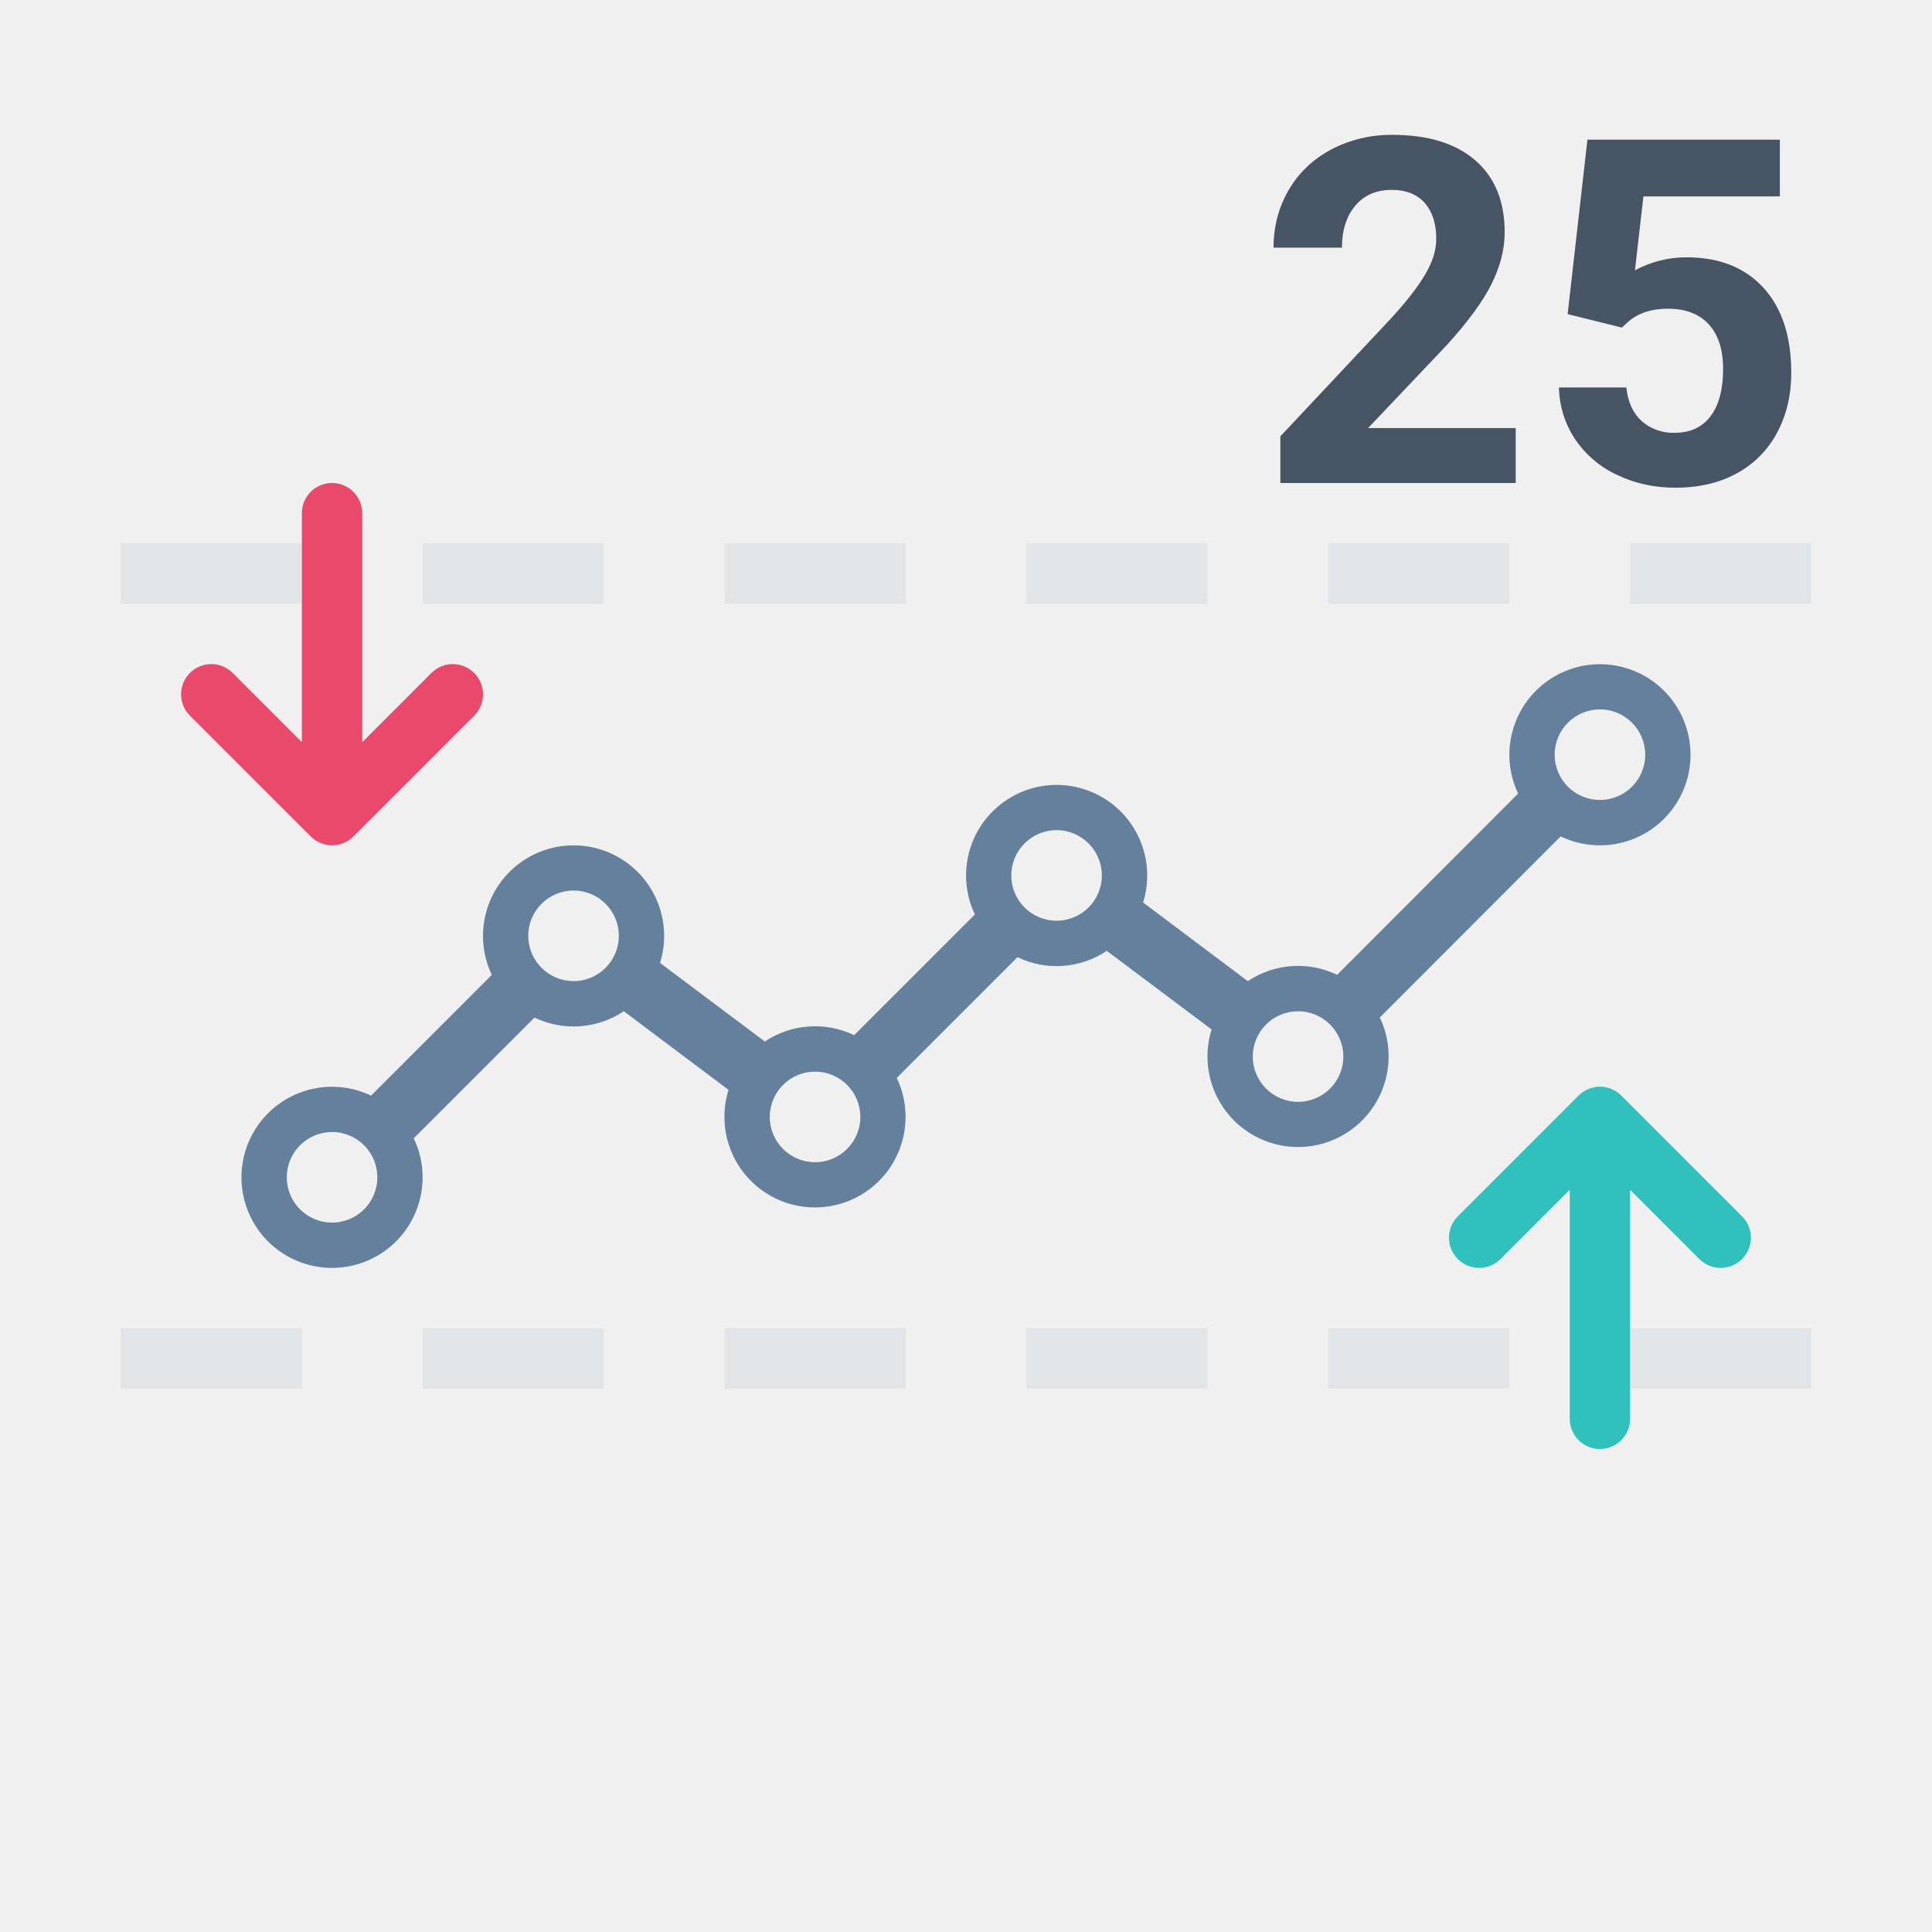
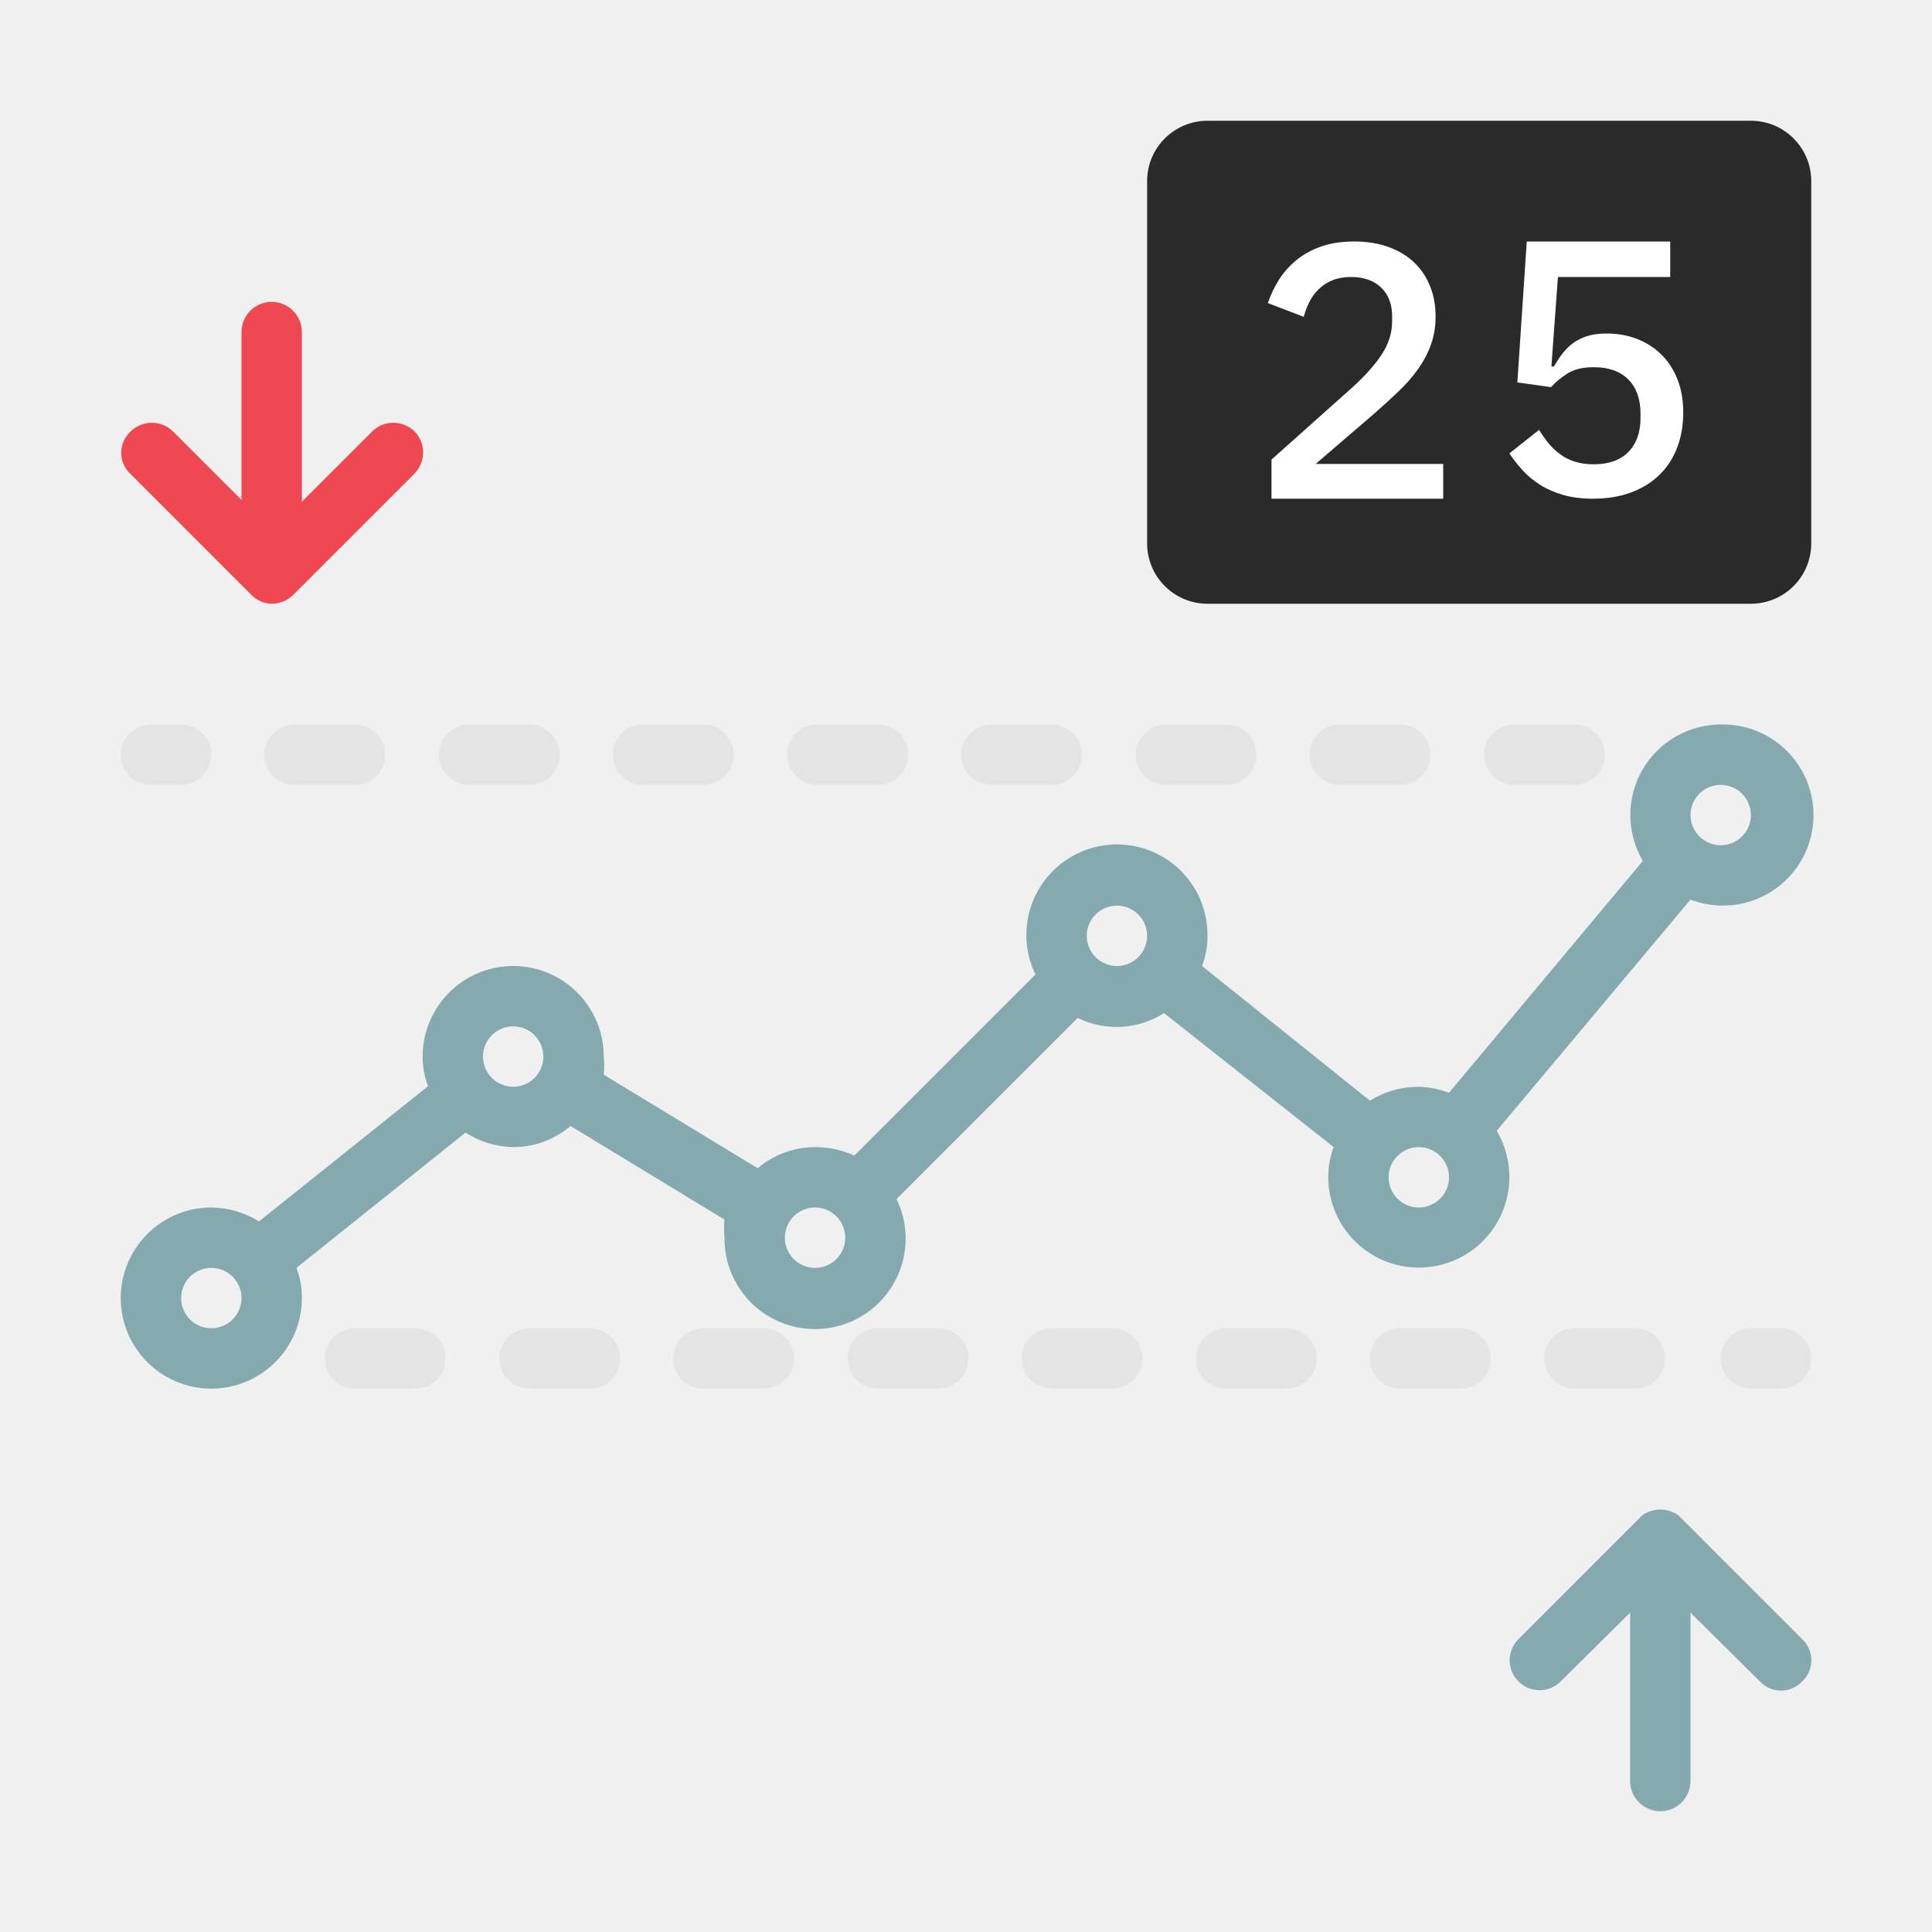
- <svg xmlns="http://www.w3.org/2000/svg" width="32" height="32" viewBox="0 0 32 32">
-   <g stroke="none" fill="none" fill-rule="evenodd">
-     <path fill="#64809C" fill-opacity=".109" d="M2 9h3v1H2V9zm5 0h3v1H7V9zm5 0h3v1h-3V9zm5 0h3v1h-3V9zm5 0h3v1h-3V9zm5 0h3v1h-3V9zM2 22h3v1H2v-1zm5 0h3v1H7v-1zm5 0h3v1h-3v-1zm5 0h3v1h-3v-1zm5 0h3v1h-3v-1zm5 0h3v1h-3v-1z" />
-     <path fill="#465463" d="M25.105 8h-3.898v-.773l1.84-1.961c.252-.276.44-.517.56-.723.122-.206.182-.401.182-.586 0-.253-.064-.451-.191-.596-.128-.144-.31-.216-.547-.216-.255 0-.457.087-.604.263-.147.176-.22.407-.22.694h-1.133c0-.347.082-.663.248-.95.165-.286.399-.51.701-.673a2.131 2.131 0 0 1 1.027-.245c.586 0 1.041.141 1.366.422.324.282.486.679.486 1.192 0 .28-.073.567-.219.859-.146.292-.396.632-.75 1.02L22.66 7.09h2.445V8zm.86-2.797l.328-2.89h3.187v.94H27.22l-.14 1.224a1.79 1.79 0 0 1 .855-.215c.541 0 .966.168 1.273.504.307.336.461.806.461 1.41 0 .367-.078.696-.232.986a1.64 1.64 0 0 1-.666.676c-.29.16-.63.24-1.024.24-.344 0-.663-.07-.957-.209a1.698 1.698 0 0 1-.697-.588 1.602 1.602 0 0 1-.272-.863h1.117c.024.237.107.421.249.553a.786.786 0 0 0 .556.197c.255 0 .452-.092.59-.275.138-.184.207-.444.207-.78 0-.323-.08-.57-.238-.742-.16-.172-.384-.258-.676-.258-.268 0-.486.07-.652.211l-.11.102-.898-.223z" />
-     <path fill="#64809C" fill-rule="nonzero" d="M25.145 13.144a1.5 1.5 0 1 1 .705.709l-2.996 3a1.5 1.5 0 1 1-2.786.198l-1.736-1.302a1.493 1.493 0 0 1-1.479.105l-2 2a1.5 1.5 0 1 1-2.786.198l-1.735-1.303a1.493 1.493 0 0 1-1.479.105l-2 2a1.5 1.5 0 1 1-.707-.707l2-2a1.5 1.5 0 1 1 2.786-.198l1.736 1.302a1.493 1.493 0 0 1 1.479-.105l2-2a1.5 1.5 0 1 1 2.786-.198l1.735 1.303a1.493 1.493 0 0 1 1.479-.105l2.998-3.002zM5.5 20.25a.75.75 0 1 0 0-1.5.75.75 0 0 0 0 1.5zm4-4a.75.75 0 1 0 0-1.5.75.75 0 0 0 0 1.5zm4 3a.75.75 0 1 0 0-1.5.75.75 0 0 0 0 1.5zm4-4a.75.75 0 1 0 0-1.5.75.75 0 0 0 0 1.5zm4 3a.75.75 0 1 0 0-1.5.75.75 0 0 0 0 1.5zm5-5a.75.75 0 1 0 0-1.5.75.75 0 0 0 0 1.5z" />
-     <path fill="#32C0BD" fill-rule="nonzero" d="M26 19.707l-1.146 1.147a.5.5 0 1 1-.708-.708l2-2a.5.5 0 0 1 .708 0l2 2a.5.5 0 1 1-.708.708L27 19.707V23.5a.5.5 0 0 1-1 0v-3.793z" />
-     <path fill="#E94A6B" fill-rule="nonzero" d="M5 12.293V8.5a.5.5 0 0 1 1 0v3.793l1.146-1.147a.5.5 0 1 1 .708.708l-2 2a.5.5 0 0 1-.708 0l-2-2a.5.5 0 1 1 .708-.708L5 12.293z" />
+ <svg xmlns="http://www.w3.org/2000/svg" width="32px" height="32px" viewBox="0 0 32 32" version="1.1">
+   <g id="Volatility-25" stroke="none" stroke-width="1" fill="none" fill-rule="evenodd">
+     <g>
+       <rect id="Rectangle" x="0" y="0" width="32" height="32" />
+       <path d="M6.87,7.15 C6.776,7.055 6.648,7.002 6.515,7.002 C6.382,7.002 6.254,7.055 6.16,7.15 L5,8.31 L5,5.5 C5,5.224 4.776,5 4.5,5 C4.224,5 4,5.224 4,5.5 L4,8.28 L2.87,7.15 C2.776,7.055 2.648,7.002 2.515,7.002 C2.382,7.002 2.254,7.055 2.16,7.15 C2.063,7.241 2.008,7.367 2.008,7.5 C2.008,7.633 2.063,7.759 2.16,7.85 L4.16,9.85 C4.249,9.943 4.371,9.997 4.5,10 L4.5,10 C4.635,10 4.765,9.946 4.86,9.85 L6.86,7.85 C7.053,7.658 7.058,7.347 6.87,7.15 Z" id="Path" fill="#EF4852" fill-rule="nonzero" />
+       <rect id="Rectangle" fill="#2A2A2A" fill-rule="nonzero" x="19" y="2" width="11" height="8" rx="1" />
+       <path d="M23.904,8.26 L21.06,8.26 L21.06,7.612 L22.398,6.418 C22.61,6.226 22.773,6.043 22.887,5.869 C23.001,5.695 23.058,5.512 23.058,5.32 L23.058,5.242 C23.058,5.038 22.997,4.878 22.875,4.762 C22.753,4.646 22.588,4.588 22.38,4.588 C22.264,4.588 22.163,4.605 22.077,4.639 C21.991,4.673 21.916,4.72 21.852,4.78 C21.788,4.84 21.735,4.91 21.693,4.99 C21.651,5.07 21.618,5.156 21.594,5.248 L21,5.02 C21.044,4.888 21.104,4.761 21.18,4.639 C21.256,4.517 21.352,4.408 21.468,4.312 C21.584,4.216 21.721,4.14 21.879,4.084 C22.037,4.028 22.222,4 22.434,4 C22.646,4 22.836,4.031 23.004,4.093 C23.172,4.155 23.313,4.241 23.427,4.351 C23.541,4.461 23.628,4.592 23.688,4.744 C23.748,4.896 23.778,5.062 23.778,5.242 C23.778,5.41 23.752,5.566 23.7,5.71 C23.648,5.854 23.576,5.99 23.484,6.118 C23.392,6.246 23.285,6.368 23.163,6.484 C23.041,6.6 22.912,6.718 22.776,6.838 L21.792,7.684 L23.904,7.684 L23.904,8.26 Z M27.664,4.588 L25.804,4.588 L25.696,6.07 L25.738,6.07 C25.786,5.986 25.836,5.911 25.888,5.845 C25.94,5.779 26,5.722 26.068,5.674 C26.136,5.626 26.214,5.589 26.302,5.563 C26.39,5.537 26.494,5.524 26.614,5.524 C26.794,5.524 26.961,5.554 27.115,5.614 C27.269,5.674 27.403,5.76 27.517,5.872 C27.631,5.984 27.72,6.121 27.784,6.283 C27.848,6.445 27.88,6.628 27.88,6.832 C27.88,7.04 27.847,7.232 27.781,7.408 C27.715,7.584 27.618,7.735 27.49,7.861 C27.362,7.987 27.205,8.085 27.019,8.155 C26.833,8.225 26.622,8.26 26.386,8.26 C26.198,8.26 26.032,8.239 25.888,8.197 C25.744,8.155 25.617,8.099 25.507,8.029 C25.397,7.959 25.301,7.879 25.219,7.789 C25.137,7.699 25.064,7.606 25,7.51 L25.492,7.12 C25.544,7.204 25.598,7.28 25.654,7.348 C25.71,7.416 25.774,7.476 25.846,7.528 C25.918,7.58 25.999,7.62 26.089,7.648 C26.179,7.676 26.282,7.69 26.398,7.69 C26.646,7.69 26.837,7.622 26.971,7.486 C27.105,7.35 27.172,7.162 27.172,6.922 L27.172,6.85 C27.172,6.61 27.105,6.422 26.971,6.286 C26.837,6.15 26.646,6.082 26.398,6.082 C26.218,6.082 26.074,6.116 25.966,6.184 C25.858,6.252 25.766,6.328 25.69,6.412 L25.132,6.334 L25.288,4 L27.664,4 L27.664,4.588 Z" id="25" fill="#FFFFFF" fill-rule="nonzero" />
+       <path d="M26.08,13 L25.08,13 C24.804,13 24.58,12.776 24.58,12.5 C24.58,12.224 24.804,12 25.08,12 L26.08,12 C26.356,12 26.58,12.224 26.58,12.5 C26.58,12.776 26.356,13 26.08,13 Z M23.19,13 L22.19,13 C21.914,13 21.69,12.776 21.69,12.5 C21.69,12.224 21.914,12 22.19,12 L23.19,12 C23.466,12 23.69,12.224 23.69,12.5 C23.69,12.776 23.466,13 23.19,13 Z M20.31,13 L19.31,13 C19.034,13 18.81,12.776 18.81,12.5 C18.81,12.224 19.034,12 19.31,12 L20.31,12 C20.586,12 20.81,12.224 20.81,12.5 C20.81,12.776 20.586,13 20.31,13 Z M17.42,13 L16.42,13 C16.144,13 15.92,12.776 15.92,12.5 C15.92,12.224 16.144,12 16.42,12 L17.42,12 C17.696,12 17.92,12.224 17.92,12.5 C17.92,12.776 17.696,13 17.42,13 Z M14.54,13 L13.54,13 C13.264,13 13.04,12.776 13.04,12.5 C13.04,12.224 13.264,12 13.54,12 L14.54,12 C14.816,12 15.04,12.224 15.04,12.5 C15.04,12.776 14.816,13 14.54,13 Z M11.65,13 L10.65,13 C10.374,13 10.15,12.776 10.15,12.5 C10.15,12.224 10.374,12 10.65,12 L11.65,12 C11.926,12 12.15,12.224 12.15,12.5 C12.15,12.776 11.926,13 11.65,13 Z M8.77,13 L7.77,13 C7.494,13 7.27,12.776 7.27,12.5 C7.27,12.224 7.494,12 7.77,12 L8.77,12 C9.046,12 9.27,12.224 9.27,12.5 C9.27,12.776 9.046,13 8.77,13 Z M5.88,13 L4.88,13 C4.604,13 4.38,12.776 4.38,12.5 C4.38,12.224 4.604,12 4.88,12 L5.88,12 C6.156,12 6.38,12.224 6.38,12.5 C6.38,12.776 6.156,13 5.88,13 Z" id="Shape" fill="#E4E4E4" fill-rule="nonzero" />
+       <path d="M3,13 L2.5,13 C2.224,13 2,12.776 2,12.5 C2,12.224 2.224,12 2.5,12 L3,12 C3.276,12 3.5,12.224 3.5,12.5 C3.5,12.776 3.276,13 3,13 Z" id="Path" fill="#E4E4E4" fill-rule="nonzero" />
+       <path d="M29.5,23 L29,23 C28.724,23 28.5,22.776 28.5,22.5 C28.5,22.224 28.724,22 29,22 L29.5,22 C29.776,22 30,22.224 30,22.5 C30,22.776 29.776,23 29.5,23 Z" id="Path" fill="#E4E4E4" fill-rule="nonzero" />
+       <path d="M27.08,23 L26.08,23 C25.804,23 25.58,22.776 25.58,22.5 C25.58,22.224 25.804,22 26.08,22 L27.08,22 C27.356,22 27.58,22.224 27.58,22.5 C27.58,22.776 27.356,23 27.08,23 Z M24.19,23 L23.19,23 C22.914,23 22.69,22.776 22.69,22.5 C22.69,22.224 22.914,22 23.19,22 L24.19,22 C24.466,22 24.69,22.224 24.69,22.5 C24.69,22.776 24.466,23 24.19,23 Z M21.31,23 L20.31,23 C20.034,23 19.81,22.776 19.81,22.5 C19.81,22.224 20.034,22 20.31,22 L21.31,22 C21.586,22 21.81,22.224 21.81,22.5 C21.81,22.776 21.586,23 21.31,23 Z M18.42,23 L17.42,23 C17.144,23 16.92,22.776 16.92,22.5 C16.92,22.224 17.144,22 17.42,22 L18.42,22 C18.696,22 18.92,22.224 18.92,22.5 C18.92,22.776 18.696,23 18.42,23 Z M15.54,23 L14.54,23 C14.264,23 14.04,22.776 14.04,22.5 C14.04,22.224 14.264,22 14.54,22 L15.54,22 C15.816,22 16.04,22.224 16.04,22.5 C16.04,22.776 15.816,23 15.54,23 Z M12.65,23 L11.65,23 C11.374,23 11.15,22.776 11.15,22.5 C11.15,22.224 11.374,22 11.65,22 L12.65,22 C12.926,22 13.15,22.224 13.15,22.5 C13.15,22.776 12.926,23 12.65,23 Z M9.77,23 L8.77,23 C8.494,23 8.27,22.776 8.27,22.5 C8.27,22.224 8.494,22 8.77,22 L9.77,22 C10.046,22 10.27,22.224 10.27,22.5 C10.27,22.776 10.046,23 9.77,23 Z M6.88,23 L5.88,23 C5.604,23 5.38,22.776 5.38,22.5 C5.38,22.224 5.604,22 5.88,22 L6.88,22 C7.156,22 7.38,22.224 7.38,22.5 C7.38,22.776 7.156,23 6.88,23 Z" id="Shape" fill="#E4E4E4" fill-rule="nonzero" />
+       <path d="M29.85,27.15 L27.85,25.15 C27.808,25.099 27.752,25.061 27.69,25.04 C27.568,24.99 27.432,24.99 27.31,25.04 C27.248,25.061 27.192,25.099 27.15,25.15 L25.15,27.15 C25.025,27.275 24.976,27.457 25.022,27.628 C25.068,27.799 25.201,27.932 25.372,27.978 C25.543,28.024 25.725,27.975 25.85,27.85 L27,26.71 L27,29.5 C27,29.776 27.224,30 27.5,30 C27.776,30 28,29.776 28,29.5 L28,26.71 L29.15,27.85 C29.241,27.947 29.367,28.002 29.5,28.002 C29.633,28.002 29.759,27.947 29.85,27.85 C29.947,27.759 30.002,27.633 30.002,27.5 C30.002,27.367 29.947,27.241 29.85,27.15 Z" id="Path" fill="#84AAAF" fill-rule="nonzero" />
+       <path d="M28.5,12 C27.963,12.001 27.467,12.29 27.2,12.756 C26.934,13.223 26.938,13.797 27.21,14.26 L24,18.1 L24,18.1 C23.834,18.036 23.658,18.002 23.48,18 C23.201,18.003 22.927,18.082 22.69,18.23 L19.91,16 C19.971,15.84 20.001,15.671 20,15.5 C20.006,14.881 19.631,14.322 19.056,14.093 C18.481,13.864 17.824,14.011 17.402,14.464 C16.98,14.917 16.88,15.583 17.15,16.14 L14.15,19.14 C13.946,19.046 13.724,18.998 13.5,19 C13.152,19 12.815,19.124 12.55,19.35 L10,17.8 C10.01,17.7 10.01,17.6 10,17.5 C10,16.672 9.328,16 8.5,16 C7.672,16 7,16.672 7,17.5 C7,17.667 7.03,17.834 7.09,17.99 L4.29,20.23 C4.053,20.082 3.779,20.003 3.5,20 C2.672,20 2,20.672 2,21.5 C2,22.328 2.672,23 3.5,23 C4.328,23 5,22.328 5,21.5 C5.001,21.329 4.971,21.16 4.91,21 L4.91,21 L7.71,18.76 C7.946,18.911 8.22,18.994 8.5,19 C8.848,19 9.185,18.876 9.45,18.65 L9.45,18.65 L12,20.2 L12,20.2 C11.99,20.3 11.99,20.4 12,20.5 C11.994,21.119 12.369,21.678 12.944,21.907 C13.519,22.136 14.176,21.989 14.598,21.536 C15.02,21.083 15.12,20.417 14.85,19.86 L17.85,16.86 C18.308,17.085 18.85,17.055 19.28,16.78 L22.09,19 L22.09,19 C22.03,19.156 22,19.323 22,19.49 C21.998,20.123 22.394,20.69 22.989,20.906 C23.585,21.121 24.252,20.94 24.656,20.452 C25.059,19.964 25.113,19.275 24.79,18.73 L24.79,18.73 L28,14.9 L28,14.9 C28.566,15.117 29.207,14.972 29.625,14.532 C30.043,14.093 30.154,13.445 29.908,12.891 C29.662,12.336 29.106,11.985 28.5,12 Z M3.5,22 C3.224,22 3,21.776 3,21.5 C3,21.224 3.224,21 3.5,21 C3.776,21 4,21.224 4,21.5 C4,21.776 3.776,22 3.5,22 Z M8.5,18 C8.224,18 8,17.776 8,17.5 C8,17.224 8.224,17 8.5,17 C8.776,17 9,17.224 9,17.5 C9,17.776 8.776,18 8.5,18 Z M13.5,21 C13.224,21 13,20.776 13,20.5 C13,20.224 13.224,20 13.5,20 C13.776,20 14,20.224 14,20.5 C14,20.776 13.776,21 13.5,21 Z M18.5,16 C18.224,16 18,15.776 18,15.5 C18,15.224 18.224,15 18.5,15 C18.776,15 19,15.224 19,15.5 C19,15.776 18.776,16 18.5,16 Z M23.5,20 C23.224,20 23,19.776 23,19.5 C23,19.224 23.224,19 23.5,19 C23.776,19 24,19.224 24,19.5 C24,19.776 23.776,20 23.5,20 Z M28.5,14 C28.224,14 28,13.776 28,13.5 C28,13.224 28.224,13 28.5,13 C28.776,13 29,13.224 29,13.5 C29,13.776 28.776,14 28.5,14 Z" id="Shape" fill="#84AAAF" fill-rule="nonzero" />
+     </g>
  </g>
</svg>
